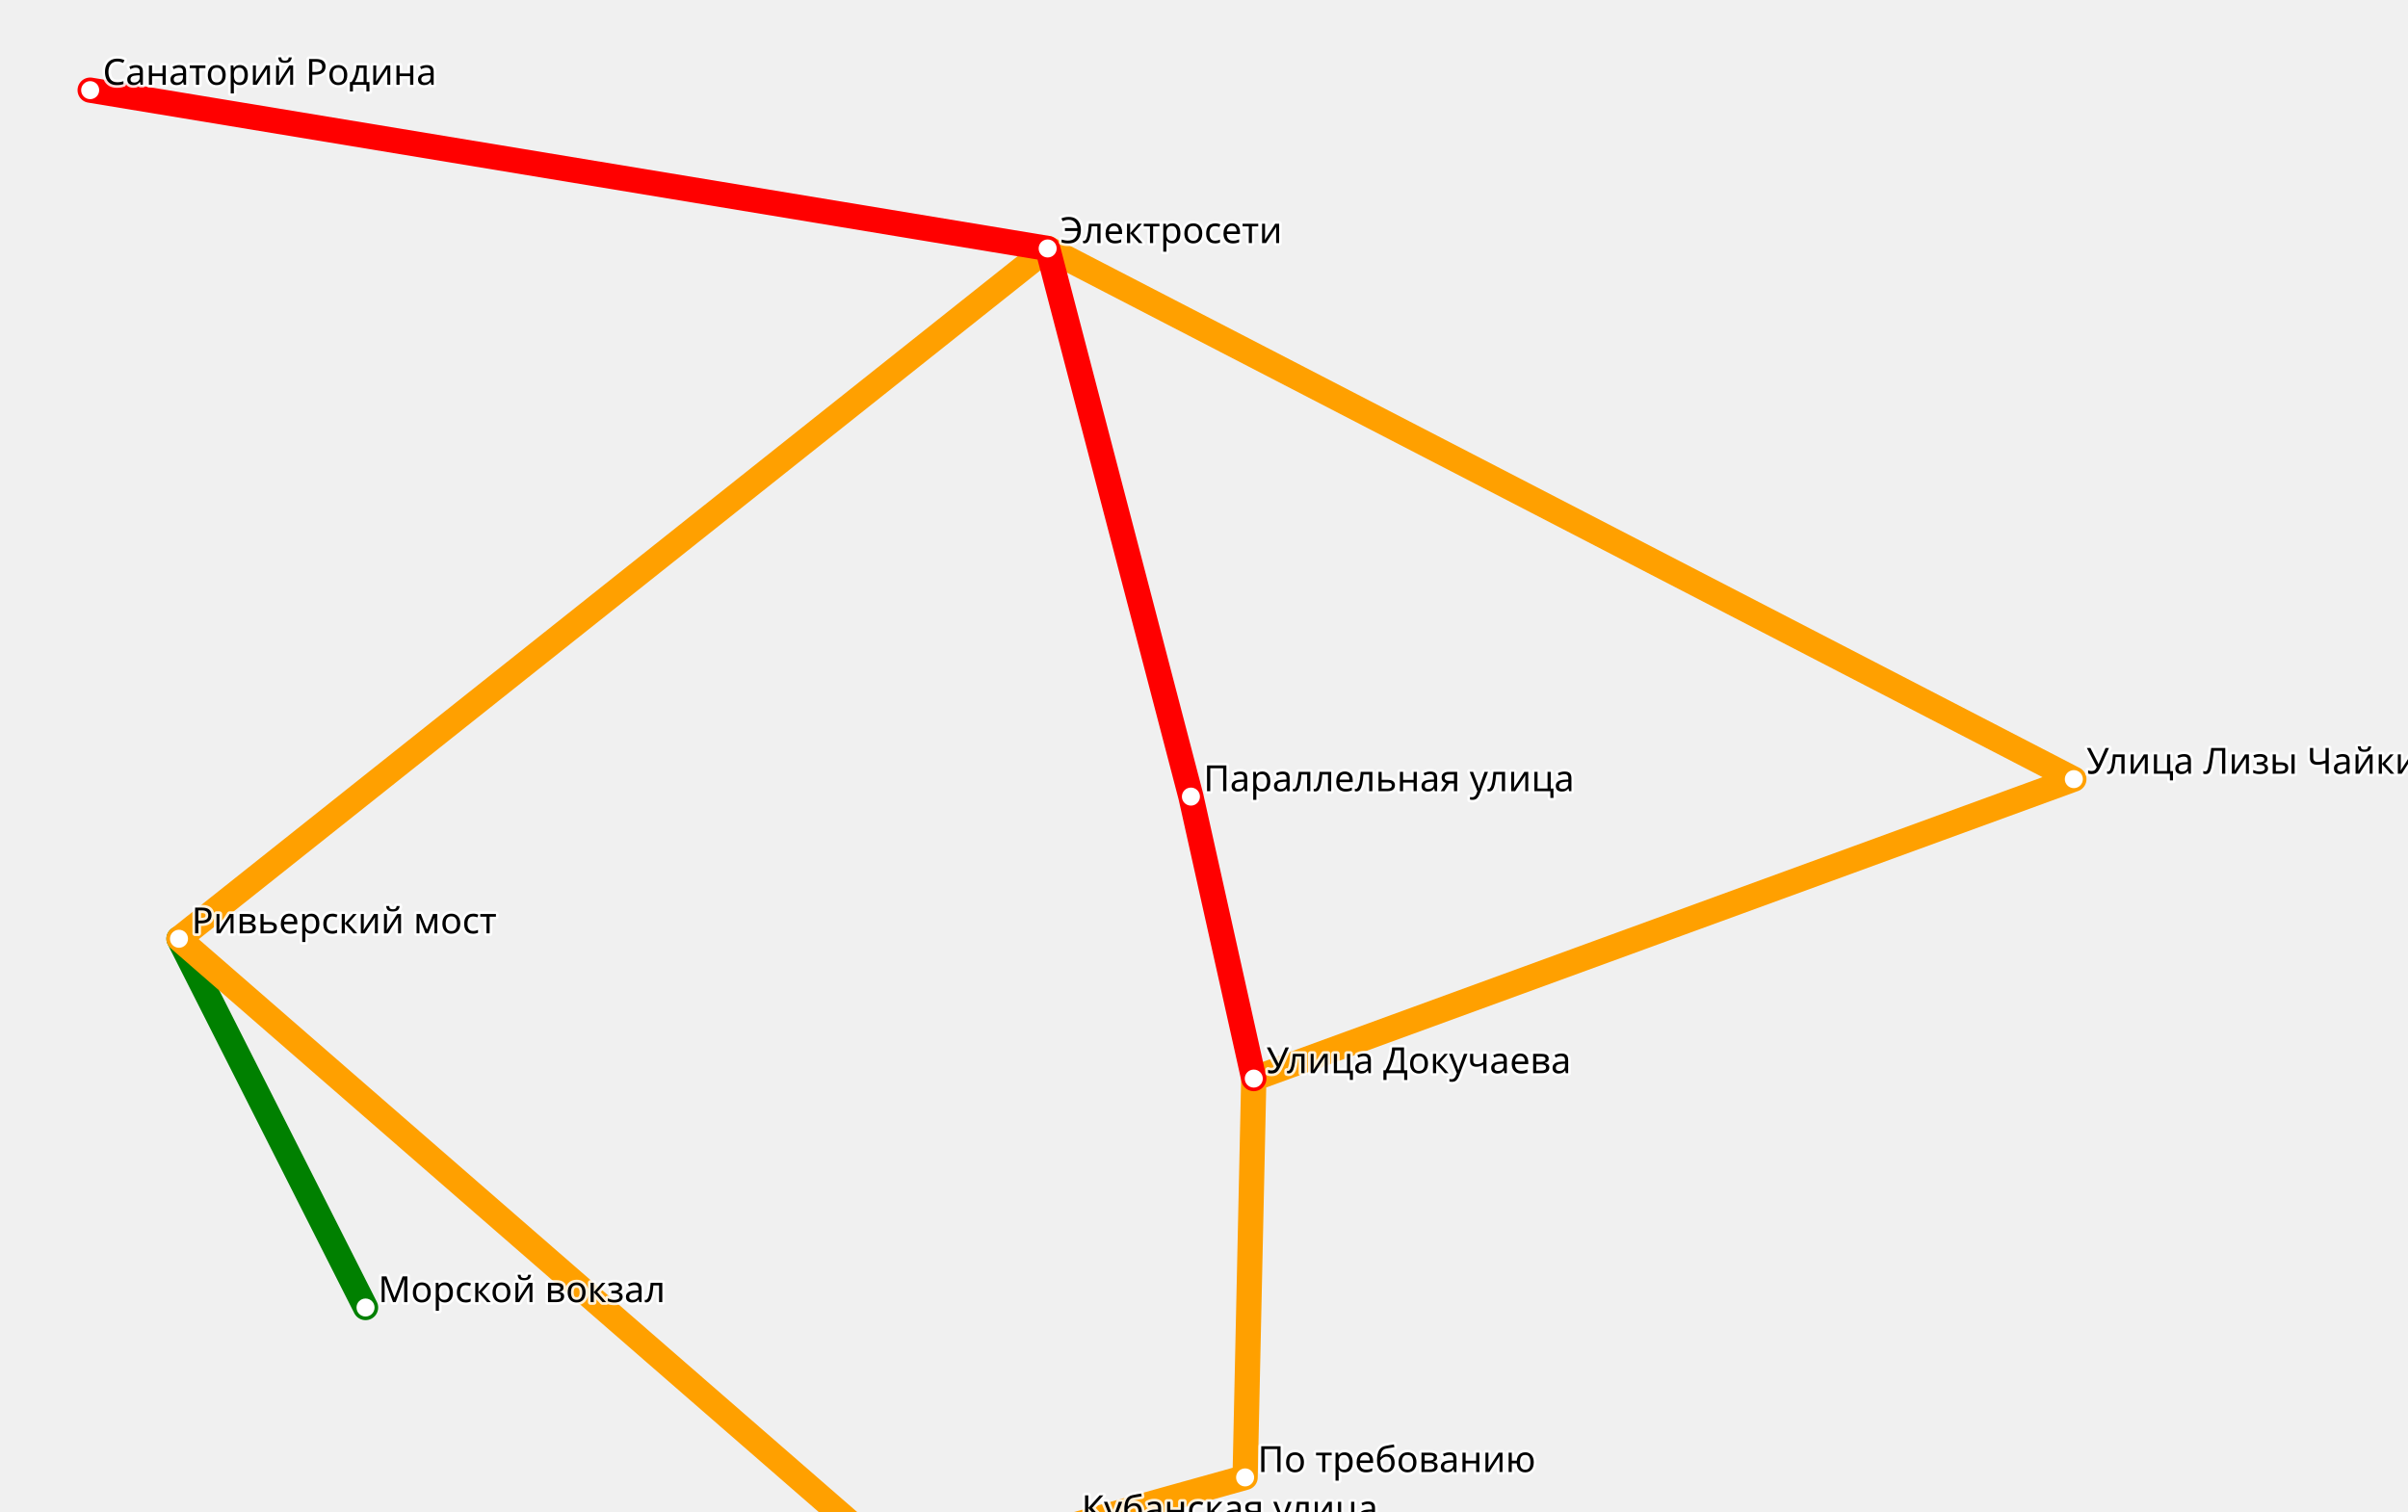
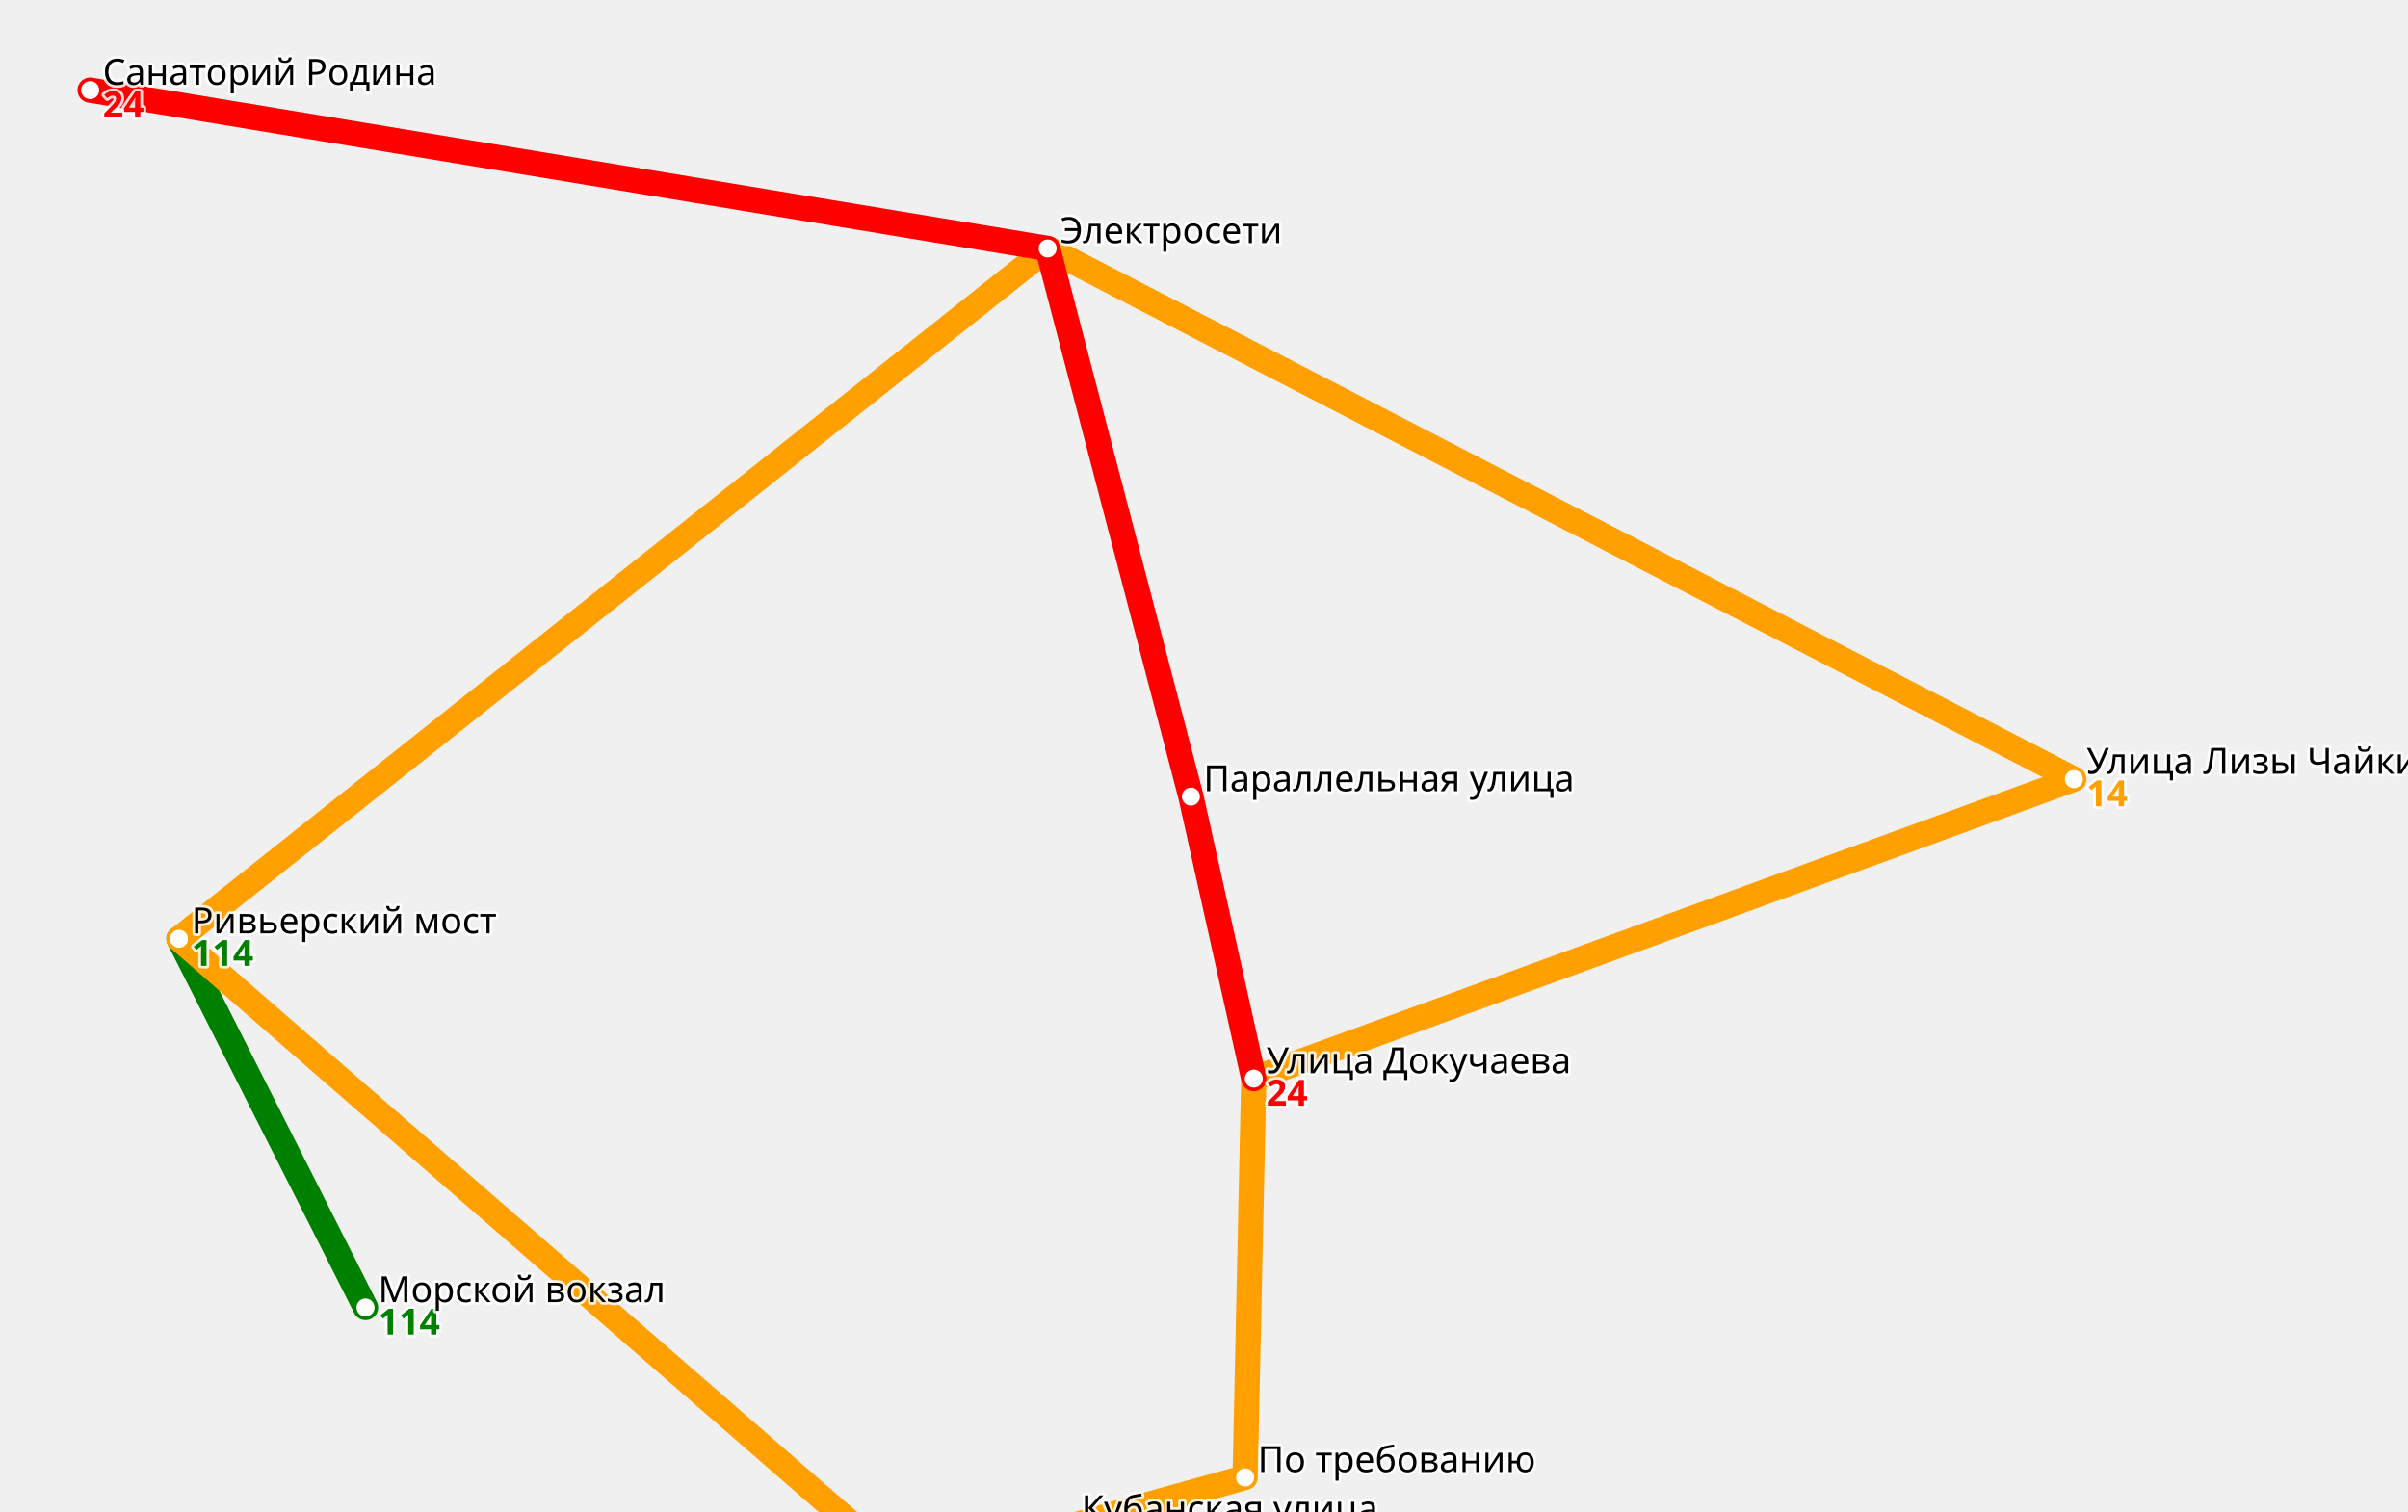
<svg xmlns="http://www.w3.org/2000/svg" version="1.1">
  <polyline points="202.705,725.165 99.252,520.646 202.705,725.165" fill="none" stroke="green" stroke-width="14" stroke-linecap="round" stroke-linejoin="round" />
  <polyline points="1150.0,432.113 580.956,137.796 99.252,520.646 491.264,861.722 592.751,846.627 690.447,819.386 695.256,598.192 1150.0,432.113" fill="none" stroke="rgb(255,160,0)" stroke-width="14" stroke-linecap="round" stroke-linejoin="round" />
  <polyline points="695.256,598.192 660.397,441.801 580.956,137.796 50.0,50.0 580.956,137.796 660.397,441.801 695.256,598.192" fill="none" stroke="red" stroke-width="14" stroke-linecap="round" stroke-linejoin="round" />
+   <text x="202.705" y="725.165" dx="7" dy="15" font-size="20" font-family="Verdana" font-weight="bold" fill="rgba(255,255,255,0.85)" stroke="rgba(255,255,255,0.85)" stroke-width="3" stroke-linecap="round" stroke-linejoin="round">114</text>
+   <text x="202.705" y="725.165" dx="7" dy="15" font-size="20" font-family="Verdana" font-weight="bold" fill="green" stroke="none" stroke-width="1">114</text>
+   <text x="99.252" y="520.646" dx="7" dy="15" font-size="20" font-family="Verdana" font-weight="bold" fill="rgba(255,255,255,0.85)" stroke="rgba(255,255,255,0.85)" stroke-width="3" stroke-linecap="round" stroke-linejoin="round">114</text>
+   <text x="99.252" y="520.646" dx="7" dy="15" font-size="20" font-family="Verdana" font-weight="bold" fill="green" stroke="none" stroke-width="1">114</text>
+   <text x="1150.0" y="432.113" dx="7" dy="15" font-size="20" font-family="Verdana" font-weight="bold" fill="rgba(255,255,255,0.85)" stroke="rgba(255,255,255,0.85)" stroke-width="3" stroke-linecap="round" stroke-linejoin="round">14</text>
+   <text x="1150.0" y="432.113" dx="7" dy="15" font-size="20" font-family="Verdana" font-weight="bold" fill="rgb(255,160,0)" stroke="none" stroke-width="1">14</text>
+   <text x="695.256" y="598.192" dx="7" dy="15" font-size="20" font-family="Verdana" font-weight="bold" fill="rgba(255,255,255,0.85)" stroke="rgba(255,255,255,0.85)" stroke-width="3" stroke-linecap="round" stroke-linejoin="round">24</text>
+   <text x="695.256" y="598.192" dx="7" dy="15" font-size="20" font-family="Verdana" font-weight="bold" fill="red" stroke="none" stroke-width="1">24</text>
+   <text x="50.0" y="50.0" dx="7" dy="15" font-size="20" font-family="Verdana" font-weight="bold" fill="rgba(255,255,255,0.85)" stroke="rgba(255,255,255,0.85)" stroke-width="3" stroke-linecap="round" stroke-linejoin="round">24</text>
+   <text x="50.0" y="50.0" dx="7" dy="15" font-size="20" font-family="Verdana" font-weight="bold" fill="red" stroke="none" stroke-width="1">24</text>
  <circle cx="491.264" cy="861.722" r="5" fill="white" stroke="none" stroke-width="1" />
  <circle cx="592.751" cy="846.627" r="5" fill="white" stroke="none" stroke-width="1" />
  <circle cx="202.705" cy="725.165" r="5" fill="white" stroke="none" stroke-width="1" />
  <circle cx="660.397" cy="441.801" r="5" fill="white" stroke="none" stroke-width="1" />
  <circle cx="690.447" cy="819.386" r="5" fill="white" stroke="none" stroke-width="1" />
  <circle cx="99.252" cy="520.646" r="5" fill="white" stroke="none" stroke-width="1" />
  <circle cx="50.0" cy="50.0" r="5" fill="white" stroke="none" stroke-width="1" />
  <circle cx="695.256" cy="598.192" r="5" fill="white" stroke="none" stroke-width="1" />
  <circle cx="1150.0" cy="432.113" r="5" fill="white" stroke="none" stroke-width="1" />
  <circle cx="580.956" cy="137.796" r="5" fill="white" stroke="none" stroke-width="1" />
  <text x="491.264" y="861.722" dx="7" dy="-3" font-size="20" font-family="Verdana" fill="rgba(255,255,255,0.85)" stroke="rgba(255,255,255,0.85)" stroke-width="3" stroke-linecap="round" stroke-linejoin="round">Гостиница Сочи</text>
  <text x="491.264" y="861.722" dx="7" dy="-3" font-size="20" font-family="Verdana" fill="black" stroke="none" stroke-width="1">Гостиница Сочи</text>
  <text x="592.751" y="846.627" dx="7" dy="-3" font-size="20" font-family="Verdana" fill="rgba(255,255,255,0.85)" stroke="rgba(255,255,255,0.85)" stroke-width="3" stroke-linecap="round" stroke-linejoin="round">Кубанская улица</text>
  <text x="592.751" y="846.627" dx="7" dy="-3" font-size="20" font-family="Verdana" fill="black" stroke="none" stroke-width="1">Кубанская улица</text>
  <text x="202.705" y="725.165" dx="7" dy="-3" font-size="20" font-family="Verdana" fill="rgba(255,255,255,0.85)" stroke="rgba(255,255,255,0.85)" stroke-width="3" stroke-linecap="round" stroke-linejoin="round">Морской вокзал</text>
  <text x="202.705" y="725.165" dx="7" dy="-3" font-size="20" font-family="Verdana" fill="black" stroke="none" stroke-width="1">Морской вокзал</text>
  <text x="660.397" y="441.801" dx="7" dy="-3" font-size="20" font-family="Verdana" fill="rgba(255,255,255,0.85)" stroke="rgba(255,255,255,0.85)" stroke-width="3" stroke-linecap="round" stroke-linejoin="round">Параллельная улица</text>
  <text x="660.397" y="441.801" dx="7" dy="-3" font-size="20" font-family="Verdana" fill="black" stroke="none" stroke-width="1">Параллельная улица</text>
  <text x="690.447" y="819.386" dx="7" dy="-3" font-size="20" font-family="Verdana" fill="rgba(255,255,255,0.85)" stroke="rgba(255,255,255,0.85)" stroke-width="3" stroke-linecap="round" stroke-linejoin="round">По требованию</text>
  <text x="690.447" y="819.386" dx="7" dy="-3" font-size="20" font-family="Verdana" fill="black" stroke="none" stroke-width="1">По требованию</text>
  <text x="99.252" y="520.646" dx="7" dy="-3" font-size="20" font-family="Verdana" fill="rgba(255,255,255,0.85)" stroke="rgba(255,255,255,0.85)" stroke-width="3" stroke-linecap="round" stroke-linejoin="round">Ривьерский мост</text>
  <text x="99.252" y="520.646" dx="7" dy="-3" font-size="20" font-family="Verdana" fill="black" stroke="none" stroke-width="1">Ривьерский мост</text>
  <text x="50.0" y="50.0" dx="7" dy="-3" font-size="20" font-family="Verdana" fill="rgba(255,255,255,0.85)" stroke="rgba(255,255,255,0.85)" stroke-width="3" stroke-linecap="round" stroke-linejoin="round">Санаторий Родина</text>
  <text x="50.0" y="50.0" dx="7" dy="-3" font-size="20" font-family="Verdana" fill="black" stroke="none" stroke-width="1">Санаторий Родина</text>
  <text x="695.256" y="598.192" dx="7" dy="-3" font-size="20" font-family="Verdana" fill="rgba(255,255,255,0.85)" stroke="rgba(255,255,255,0.85)" stroke-width="3" stroke-linecap="round" stroke-linejoin="round">Улица Докучаева</text>
  <text x="695.256" y="598.192" dx="7" dy="-3" font-size="20" font-family="Verdana" fill="black" stroke="none" stroke-width="1">Улица Докучаева</text>
  <text x="1150.0" y="432.113" dx="7" dy="-3" font-size="20" font-family="Verdana" fill="rgba(255,255,255,0.85)" stroke="rgba(255,255,255,0.85)" stroke-width="3" stroke-linecap="round" stroke-linejoin="round">Улица Лизы Чайкиной</text>
  <text x="1150.0" y="432.113" dx="7" dy="-3" font-size="20" font-family="Verdana" fill="black" stroke="none" stroke-width="1">Улица Лизы Чайкиной</text>
  <text x="580.956" y="137.796" dx="7" dy="-3" font-size="20" font-family="Verdana" fill="rgba(255,255,255,0.85)" stroke="rgba(255,255,255,0.85)" stroke-width="3" stroke-linecap="round" stroke-linejoin="round">Электросети</text>
  <text x="580.956" y="137.796" dx="7" dy="-3" font-size="20" font-family="Verdana" fill="black" stroke="none" stroke-width="1">Электросети</text>
</svg>
